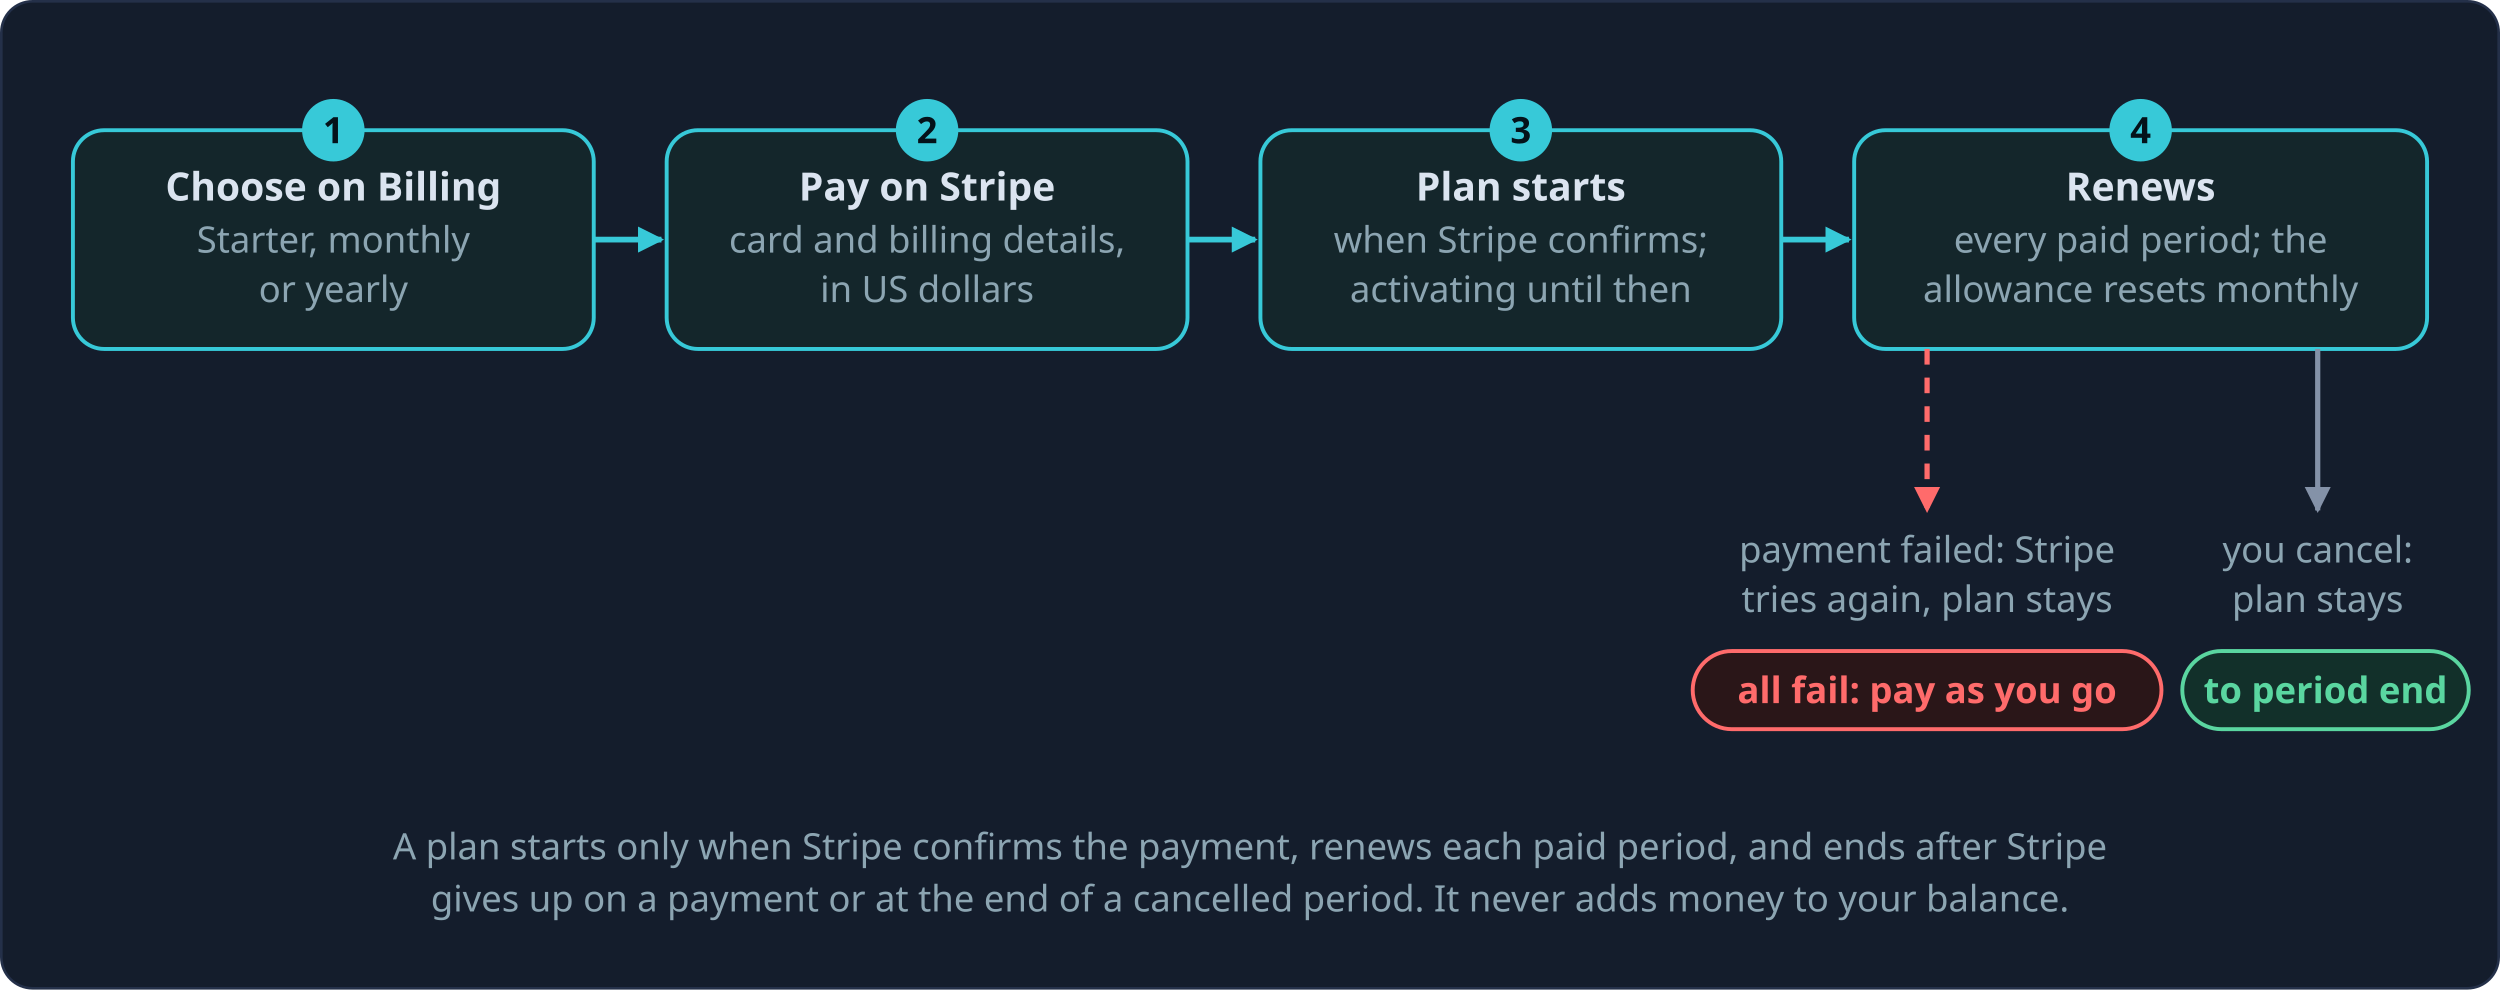
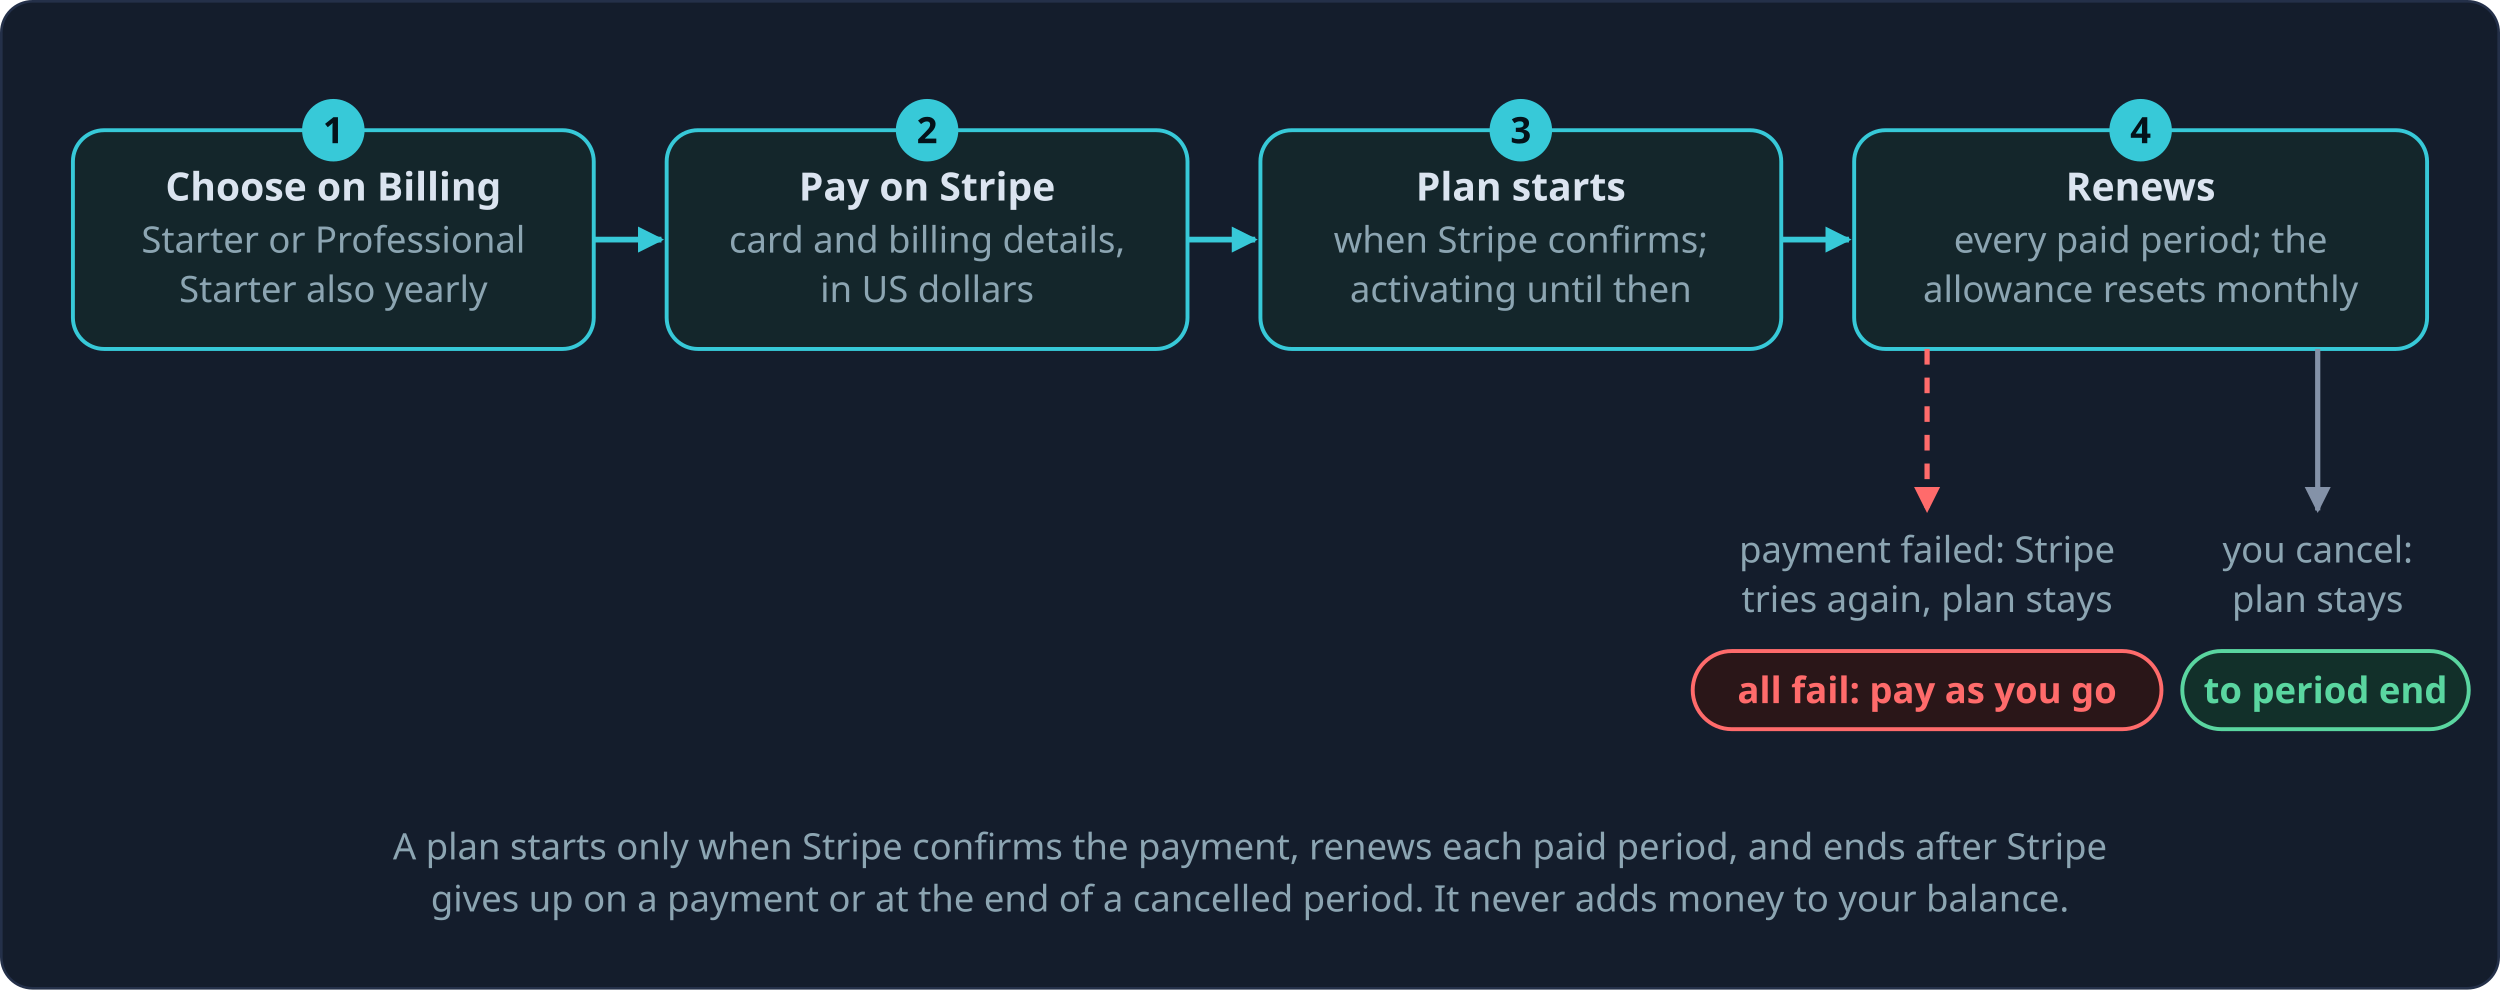
- <svg xmlns="http://www.w3.org/2000/svg" viewBox="0 0 960 380" width="960" height="380" role="img" aria-label="You choose Starter monthly or yearly on Billing and pay on Stripe's page in US dollars. Your plan starts when Stripe confirms the payment; Billing says activating until then. Each paid period renews the plan and the allowance resets every month, also on a yearly plan. If a payment fails, Stripe tries again and your plan stays; if every attempt fails, your workspace moves to pay as you go. If you cancel, the plan stays until the end of the paid period." font-family="'Geist Variable', ui-sans-serif, system-ui, sans-serif">
+ <svg xmlns="http://www.w3.org/2000/svg" viewBox="0 0 960 380" width="960" height="380" role="img" aria-label="You choose Starter or Professional on Billing, Starter also yearly, and pay on Stripe's page in US dollars. Your plan starts when Stripe confirms the payment; Billing says activating until then. Each paid period renews the plan and the allowance resets every month, also on a yearly plan. If a payment fails, Stripe tries again and your plan stays; if every attempt fails, your workspace moves to pay as you go. If you cancel, the plan stays until the end of the paid period." font-family="'Geist Variable', ui-sans-serif, system-ui, sans-serif">
  <defs>
    <marker id="h-main" viewBox="0 0 10 10" refX="9" refY="5" markerWidth="10" markerHeight="10" markerUnits="userSpaceOnUse" orient="auto-start-reverse">
      <path d="M0,0 L10,5 L0,10 z" fill="#37c9d8" />
    </marker>
    <marker id="h-sec" viewBox="0 0 10 10" refX="9" refY="5" markerWidth="10" markerHeight="10" markerUnits="userSpaceOnUse" orient="auto-start-reverse">
      <path d="M0,0 L10,5 L0,10 z" fill="#8492a8" />
    </marker>
    <marker id="h-fail" viewBox="0 0 10 10" refX="9" refY="5" markerWidth="10" markerHeight="10" markerUnits="userSpaceOnUse" orient="auto-start-reverse">
      <path d="M0,0 L10,5 L0,10 z" fill="#ff6b6b" />
    </marker>
  </defs>
  <rect x="0.5" y="0.5" width="959" height="379" rx="12" fill="#141d2c" stroke="#243049" stroke-width="1" />
  <rect x="28" y="50" width="200" height="84" rx="12" fill="#14262b" stroke="#37c9d8" stroke-width="1.5" />
  <text x="128.0" y="77" font-size="15" fill="#dbe4f0" text-anchor="middle" font-weight="600">Choose on Billing</text>
-   <text x="128.0" y="97" font-size="14" fill="#8ca5b2" text-anchor="middle">Starter, monthly</text>
-   <text x="128.0" y="116" font-size="14" fill="#8ca5b2" text-anchor="middle">or yearly</text>
+   <text x="128.0" y="97" font-size="14" fill="#8ca5b2" text-anchor="middle">Starter or Professional</text>
+   <text x="128.0" y="116" font-size="14" fill="#8ca5b2" text-anchor="middle">Starter also yearly</text>
  <circle cx="128.0" cy="50" r="12" fill="#37c9d8" />
  <text x="128.0" y="55" font-size="14" fill="#04121a" text-anchor="middle" font-weight="700">1</text>
  <rect x="256" y="50" width="200" height="84" rx="12" fill="#14262b" stroke="#37c9d8" stroke-width="1.5" />
  <text x="356.0" y="77" font-size="15" fill="#dbe4f0" text-anchor="middle" font-weight="600">Pay on Stripe</text>
  <text x="356.0" y="97" font-size="14" fill="#8ca5b2" text-anchor="middle">card and billing details,</text>
  <text x="356.0" y="116" font-size="14" fill="#8ca5b2" text-anchor="middle">in US dollars</text>
  <circle cx="356.0" cy="50" r="12" fill="#37c9d8" />
  <text x="356.0" y="55" font-size="14" fill="#04121a" text-anchor="middle" font-weight="700">2</text>
  <rect x="484" y="50" width="200" height="84" rx="12" fill="#14262b" stroke="#37c9d8" stroke-width="1.5" />
  <text x="584.0" y="77" font-size="15" fill="#dbe4f0" text-anchor="middle" font-weight="600">Plan starts</text>
  <text x="584.0" y="97" font-size="14" fill="#8ca5b2" text-anchor="middle">when Stripe confirms;</text>
  <text x="584.0" y="116" font-size="14" fill="#8ca5b2" text-anchor="middle">activating until then</text>
  <circle cx="584.0" cy="50" r="12" fill="#37c9d8" />
  <text x="584.0" y="55" font-size="14" fill="#04121a" text-anchor="middle" font-weight="700">3</text>
  <rect x="712" y="50" width="220" height="84" rx="12" fill="#14262b" stroke="#37c9d8" stroke-width="1.5" />
  <text x="822.0" y="77" font-size="15" fill="#dbe4f0" text-anchor="middle" font-weight="600">Renews</text>
  <text x="822.0" y="97" font-size="14" fill="#8ca5b2" text-anchor="middle">every paid period; the</text>
  <text x="822.0" y="116" font-size="14" fill="#8ca5b2" text-anchor="middle">allowance resets monthly</text>
  <circle cx="822.0" cy="50" r="12" fill="#37c9d8" />
  <text x="822.0" y="55" font-size="14" fill="#04121a" text-anchor="middle" font-weight="700">4</text>
  <path d="M228,92 L254,92" fill="none" stroke="#37c9d8" stroke-width="2.2" stroke-linejoin="round" marker-end="url(#h-main)" />
  <path d="M456,92 L482,92" fill="none" stroke="#37c9d8" stroke-width="2.2" stroke-linejoin="round" marker-end="url(#h-main)" />
  <path d="M684,92 L710,92" fill="none" stroke="#37c9d8" stroke-width="2.2" stroke-linejoin="round" marker-end="url(#h-main)" />
  <path d="M740,134 L740,196" fill="none" stroke="#ff6b6b" stroke-width="2" stroke-linejoin="round" stroke-dasharray="6 5" marker-end="url(#h-fail)" />
  <text x="740" y="216" font-size="14" fill="#8ca5b2" text-anchor="middle">payment failed: Stripe</text>
  <text x="740" y="235" font-size="14" fill="#8ca5b2" text-anchor="middle">tries again, plan stays</text>
  <rect x="650" y="250" width="180" height="30" rx="15" fill="#2a1618" stroke="#ff6b6b" stroke-width="1.5" />
  <text x="740" y="270" font-size="14" fill="#ff6b6b" text-anchor="middle" font-weight="600">all fail: pay as you go</text>
  <path d="M890,134 L890,196" fill="none" stroke="#8492a8" stroke-width="2" stroke-linejoin="round" marker-end="url(#h-sec)" />
  <text x="890" y="216" font-size="14" fill="#8ca5b2" text-anchor="middle">you cancel:</text>
  <text x="890" y="235" font-size="14" fill="#8ca5b2" text-anchor="middle">plan stays</text>
  <rect x="838" y="250" width="110" height="30" rx="15" fill="#12302a" stroke="#5ad6a0" stroke-width="1.5" />
  <text x="893" y="270" font-size="14" fill="#5ad6a0" text-anchor="middle" font-weight="600">to period end</text>
  <text x="480" y="330" font-size="14" fill="#8ca5b2" text-anchor="middle">A plan starts only when Stripe confirms the payment, renews each paid period, and ends after Stripe</text>
  <text x="480" y="350" font-size="14" fill="#8ca5b2" text-anchor="middle">gives up on a payment or at the end of a cancelled period. It never adds money to your balance.</text>
</svg>
